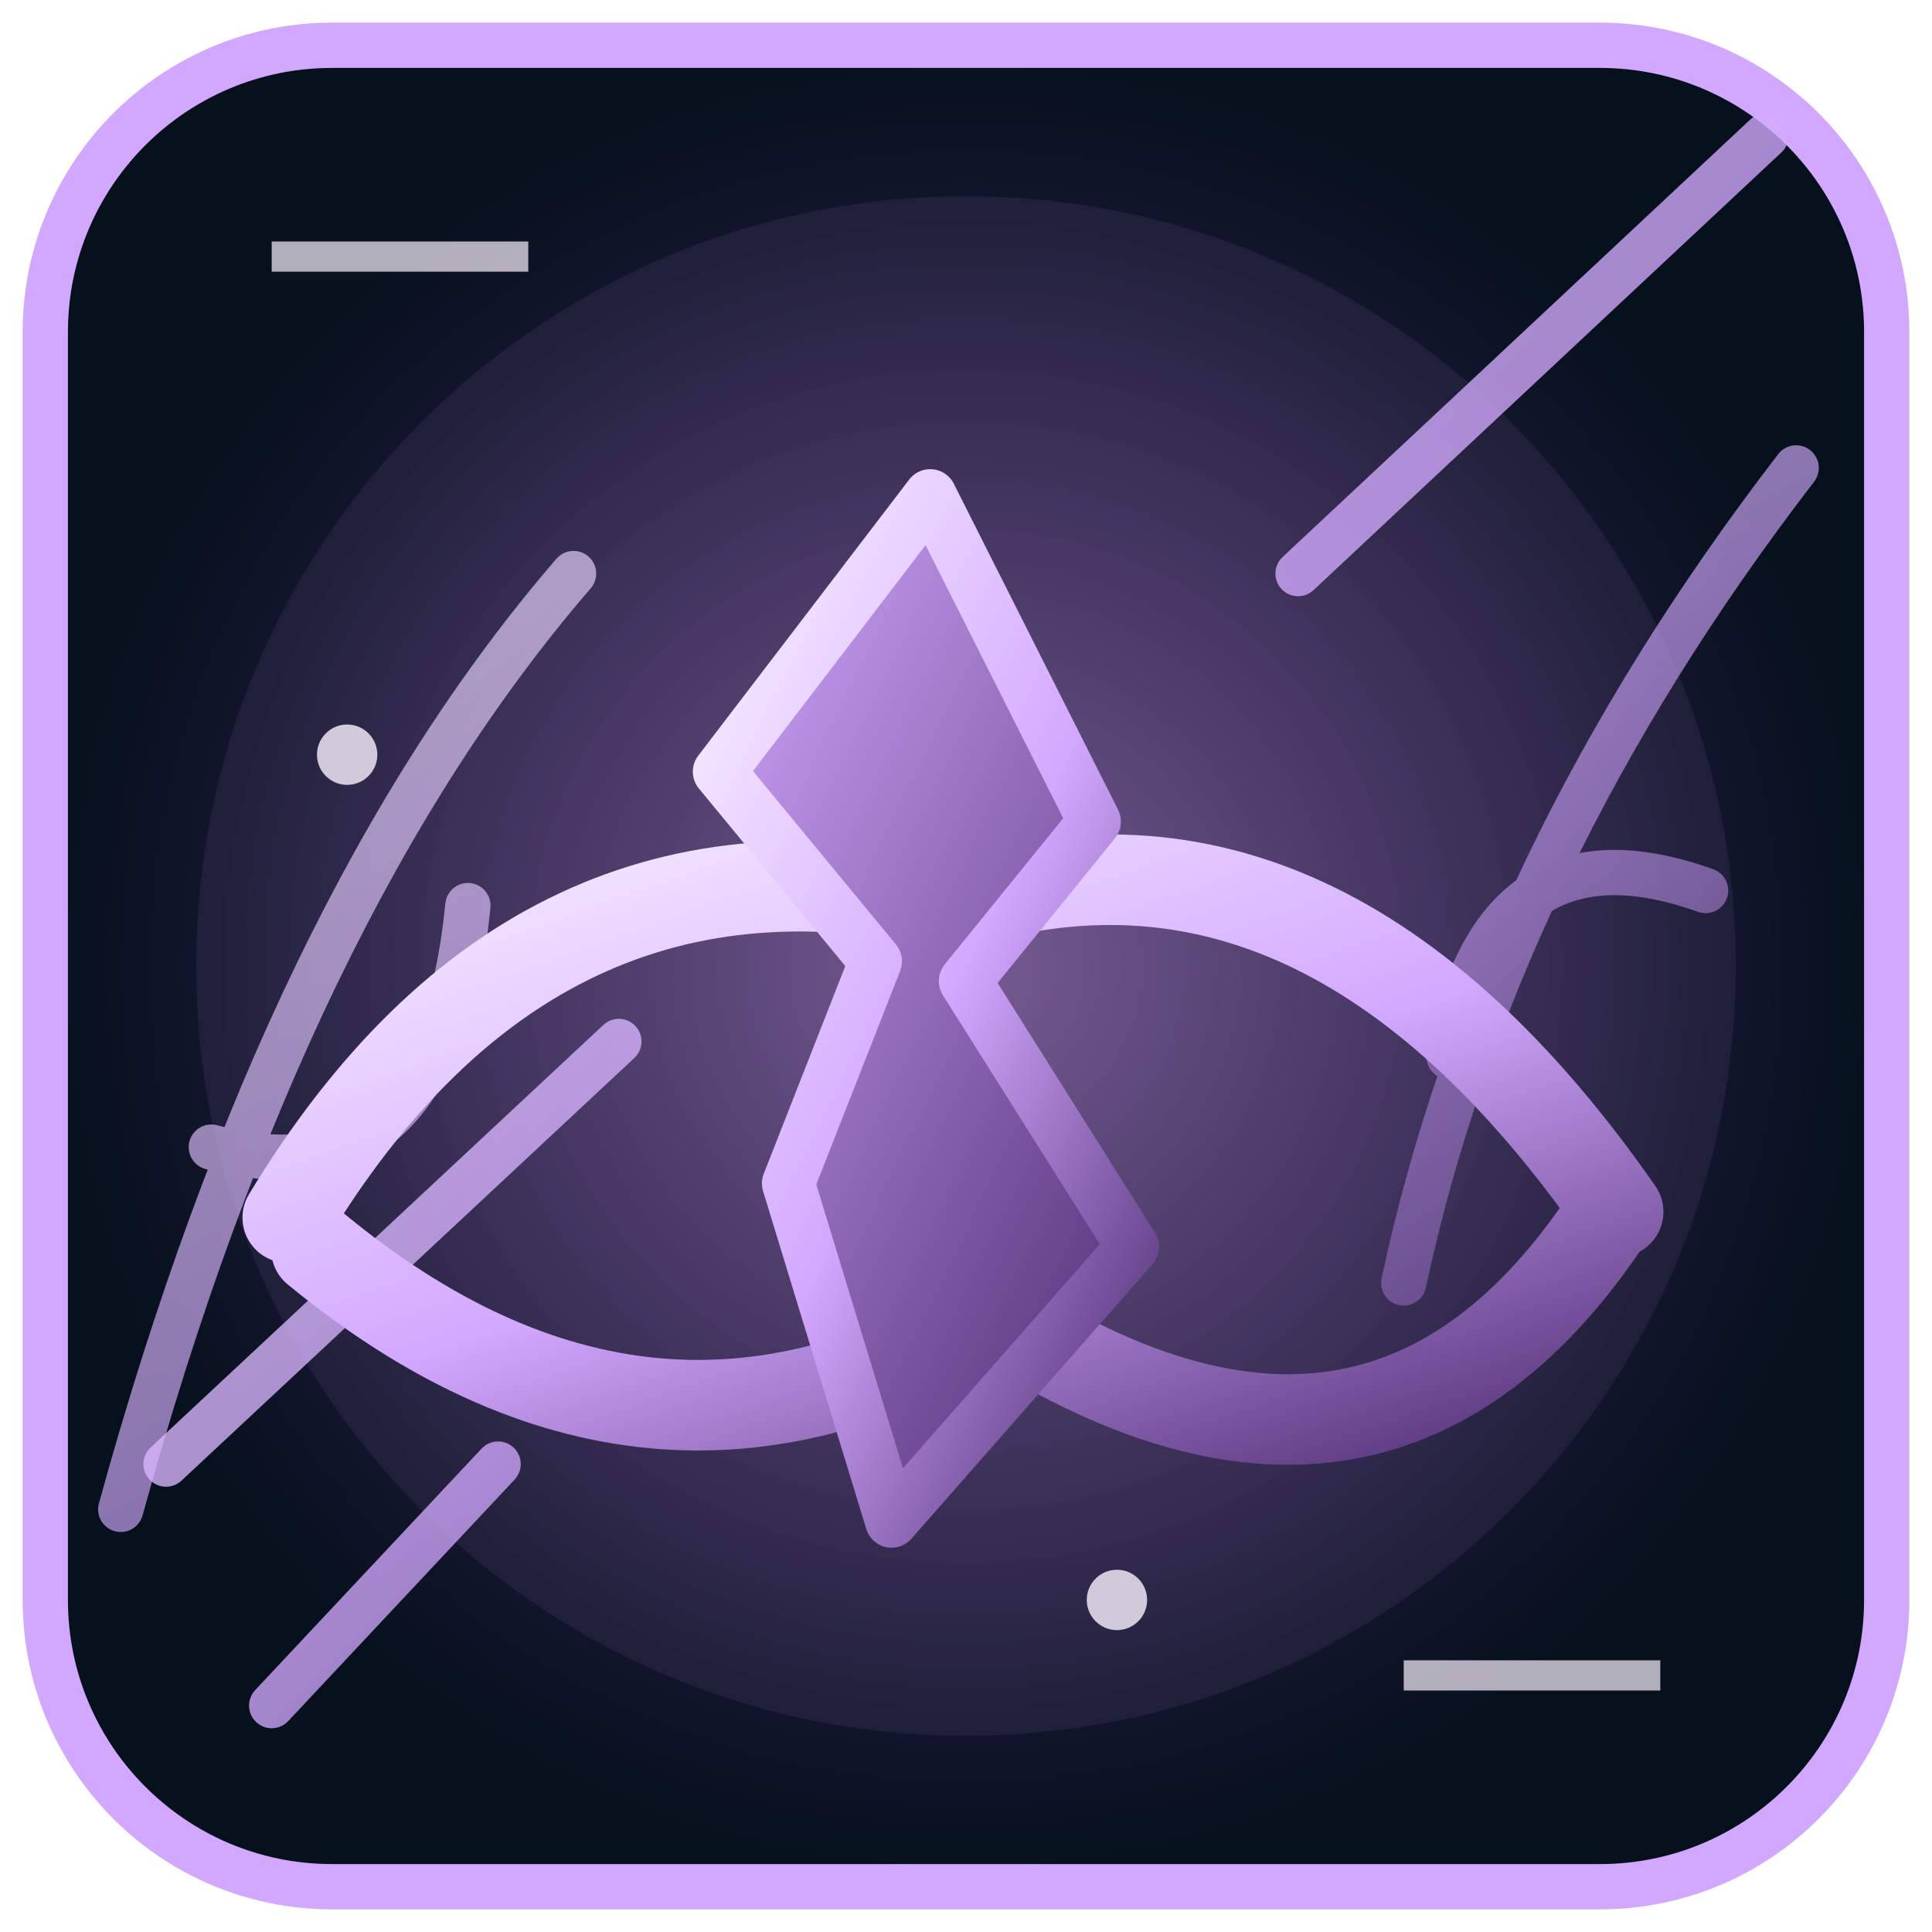
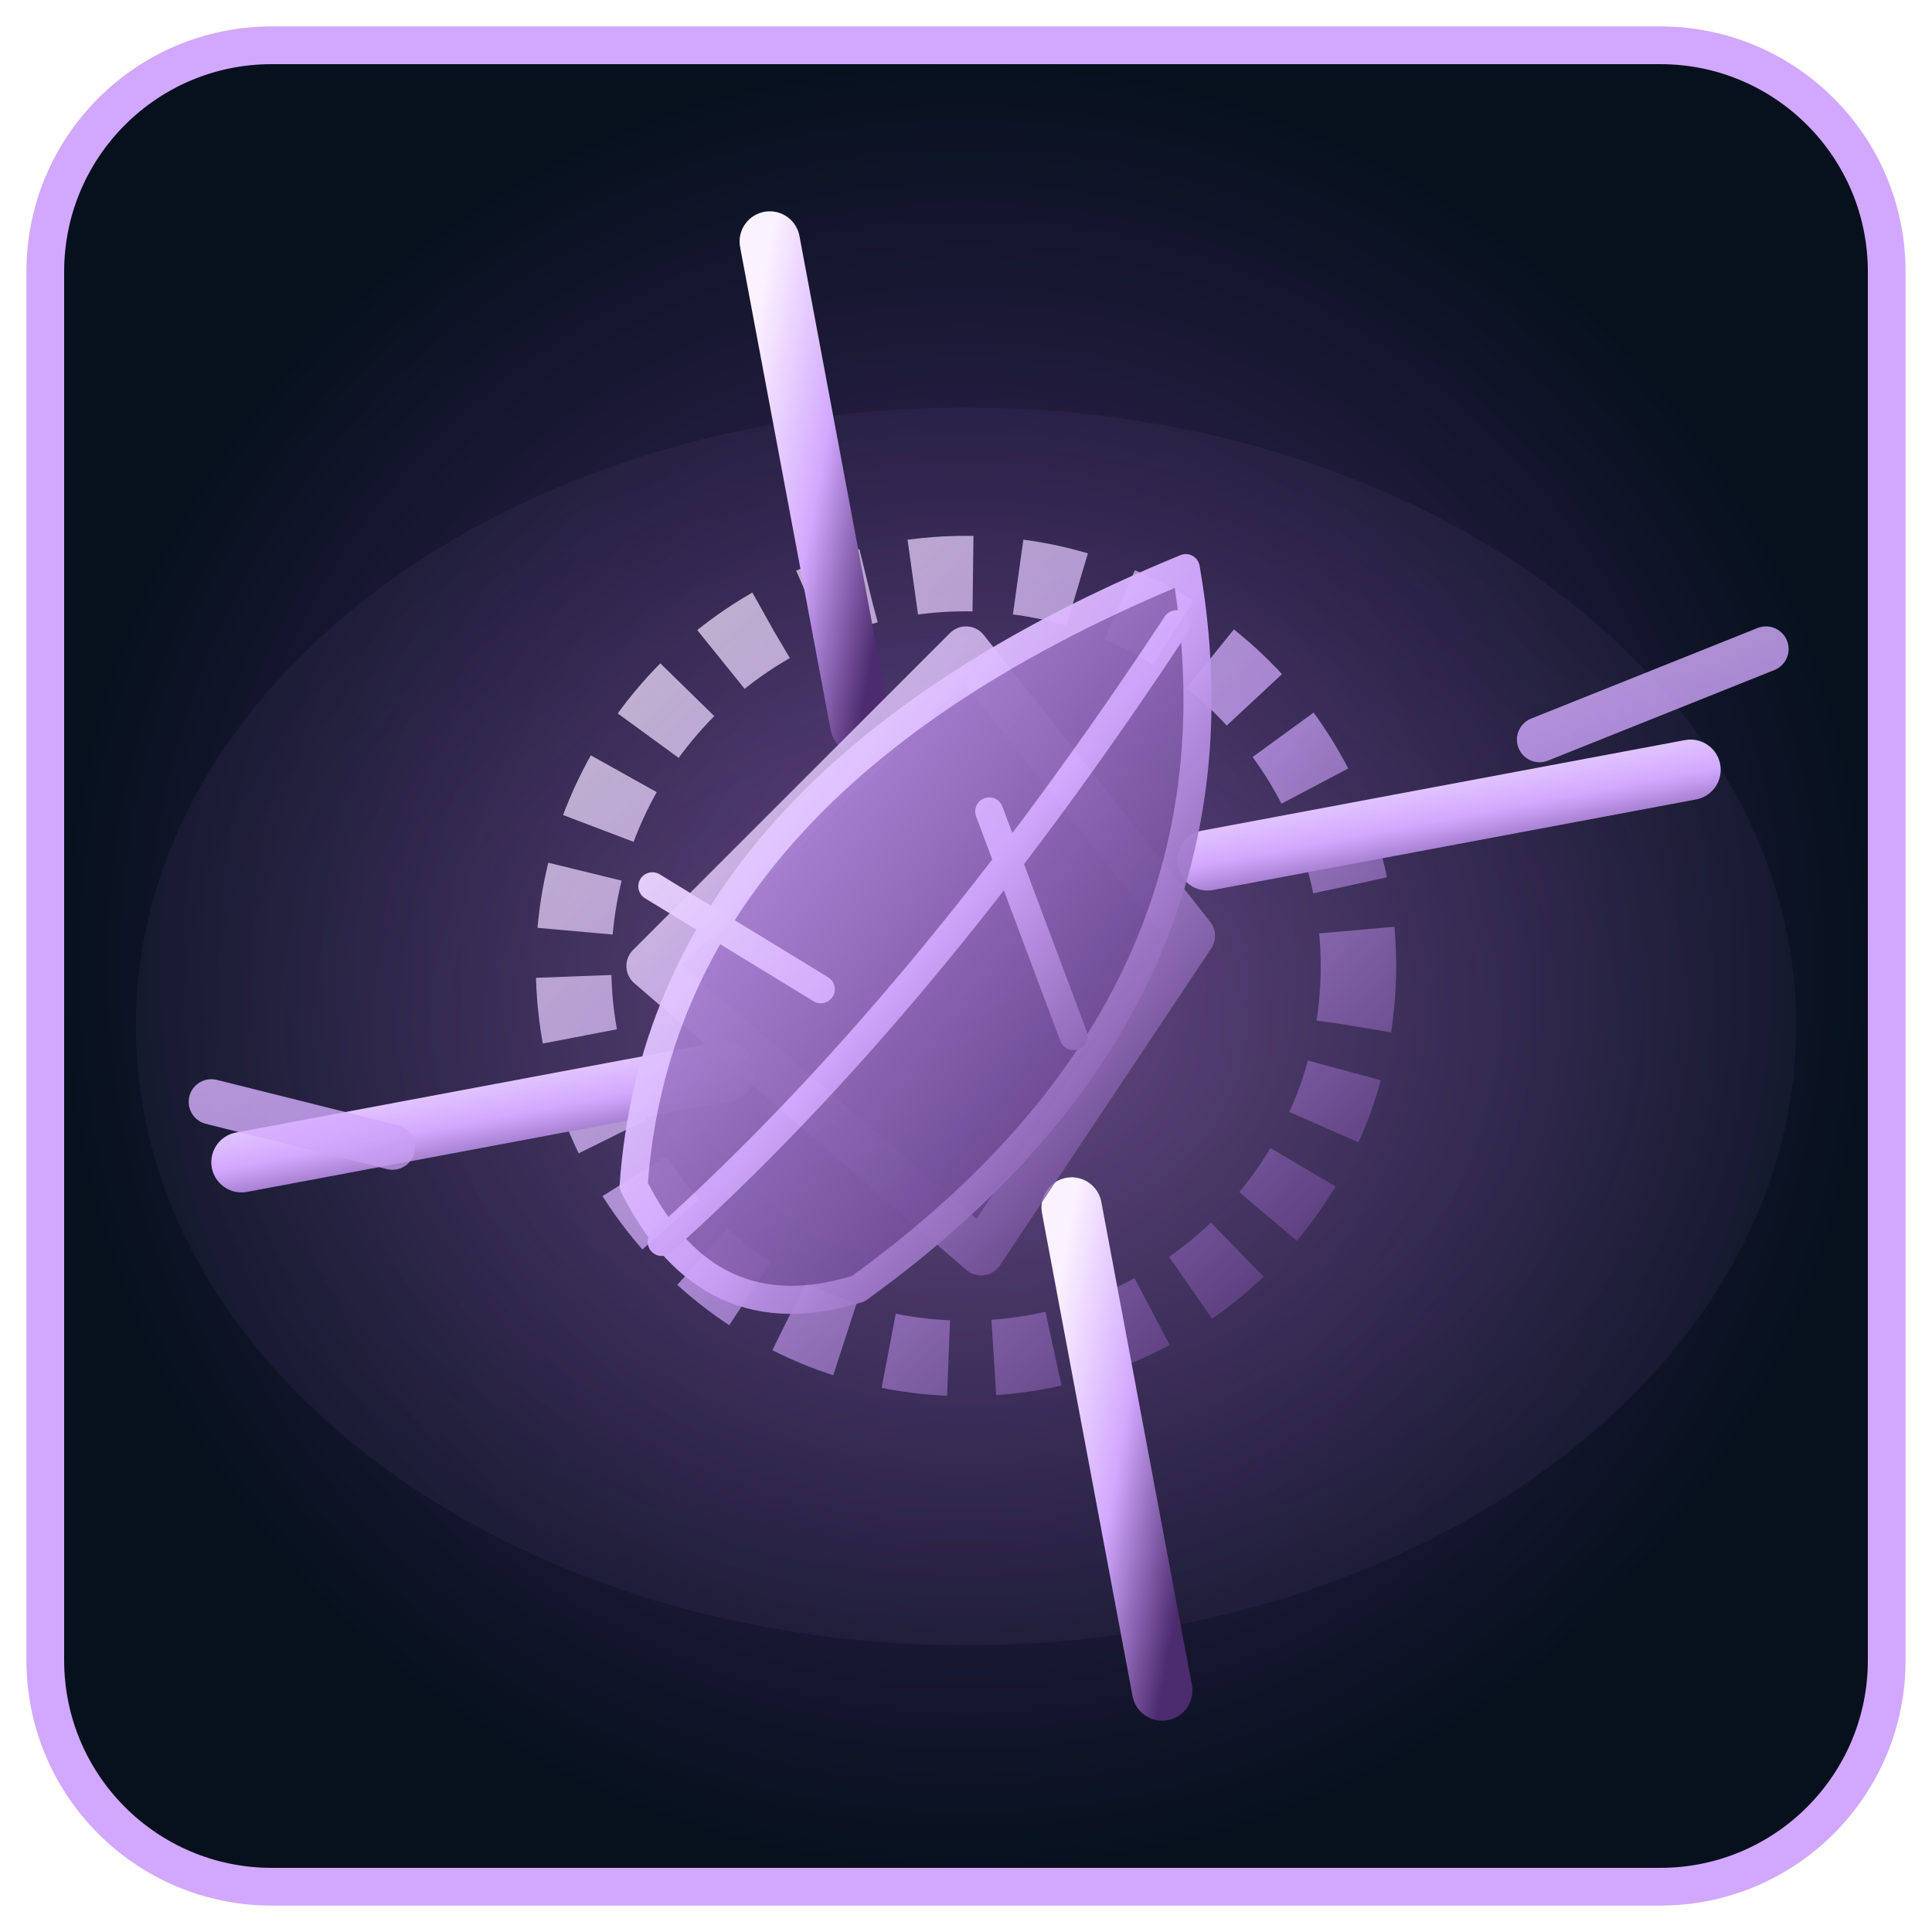
- <svg xmlns="http://www.w3.org/2000/svg" width="128" height="128" viewBox="0 0 128 128" role="img" aria-label="影絲獵人 E 絲線束縛" data-skill-id="yingsi:E">
+ <svg xmlns="http://www.w3.org/2000/svg" width="128" height="128" viewBox="0 0 128 128" role="img" aria-label="影絲獵人 E 絲線束縛" data-skill-id="yingsi:E" data-scene="domain">
  <defs>
    <radialGradient id="ground">
      <stop stop-color="#4c2b6f" />
      <stop offset="1" stop-color="#07111e" />
    </radialGradient>
    <linearGradient id="bright" x2="1" y2="1">
      <stop stop-color="#fbf2ff" />
      <stop offset=".52" stop-color="#d2a8ff" />
      <stop offset="1" stop-color="#4c2b6f" />
    </linearGradient>
    <linearGradient id="metal" x2="1" y2="1">
      <stop stop-color="#d2a8ff" />
      <stop offset="1" stop-color="#4c2b6f" />
    </linearGradient>
    <radialGradient id="accent">
      <stop stop-color="#fbf2ff" stop-opacity=".9" />
      <stop offset="1" stop-color="#d2a8ff" stop-opacity=".25" />
    </radialGradient>
  </defs>
-   <rect x="3" y="3" width="122" height="122" rx="19" fill="url(#ground)" stroke="#d2a8ff" stroke-width="3" />
-   <circle cx="64" cy="64" r="51" fill="url(#accent)" opacity=".27" />
-   <g opacity=".65">
-     <path d="M8 100 Q19 60 38 38 M119 31 Q99 57 93 85 M14 76 Q29 80 31 60 M113 59 Q99 54 96 70" fill="none" stroke="url(#bright)" stroke-width="3" stroke-linecap="round" stroke-linejoin="round" />
+   <rect x="3" y="3" width="122" height="122" rx="15" fill="url(#ground)" stroke="#d2a8ff" stroke-width="2.5" />
+   <ellipse cx="64" cy="68" rx="55" ry="41" fill="url(#accent)" opacity=".18" />
+   <g>
+     <circle cx="64" cy="64" r="26" fill="none" stroke="url(#bright)" stroke-width="5" stroke-dasharray="4 3" opacity=".72" />
+     <path d="M80 57 L112 51" fill="none" stroke="url(#bright)" stroke-width="4" stroke-linecap="round" stroke-linejoin="round" opacity="1" />
+     <path d="M71 80 L77 112" fill="none" stroke="url(#bright)" stroke-width="4" stroke-linecap="round" stroke-linejoin="round" opacity="1" />
+     <path d="M48 71 L16 77" fill="none" stroke="url(#bright)" stroke-width="4" stroke-linecap="round" stroke-linejoin="round" opacity="1" />
+     <path d="M57 48 L51 16" fill="none" stroke="url(#bright)" stroke-width="4" stroke-linecap="round" stroke-linejoin="round" opacity="1" />
+     <path d="M64 43 L79 62 L65 83 L43 64 Z" fill="url(#metal)" stroke="url(#bright)" stroke-width="3" stroke-linejoin="round" opacity="0.8" />
+     <g transform="translate(24 24) scale(.62)" opacity=".95">
+       <path d="M29 88 Q32 45 88 22 Q96 68 53 99 Q37 104 29 88 Z" fill="url(#metal)" stroke="url(#bright)" stroke-width="3" stroke-linejoin="round" opacity="1" />
+       <path d="M32 94 Q60 69 87 28 M49 67 L31 56 M67 48 L76 72" fill="none" stroke="url(#bright)" stroke-width="3" stroke-linecap="round" stroke-linejoin="round" opacity="1" />
+     </g>
+     <path d="M14 73 L26 76 M102 49 L117 43" fill="none" stroke="url(#bright)" stroke-width="3" stroke-linecap="round" stroke-linejoin="round" opacity="0.8" />
  </g>
-   <g opacity=".78">
-     <path d="M11 97 L41 69 M86 38 L117 9 M18 113 L33 97" fill="none" stroke="url(#bright)" stroke-width="3" stroke-linecap="round" stroke-linejoin="round" />
-   </g>
-   <g transform="translate(0 0) rotate(3 64 64)">
-     <path d="M20 83 Q35 55 63 60 Q87 51 108 78 M22 85 Q45 102 67 87 Q93 102 107 79" fill="none" stroke="url(#bright)" stroke-width="6" stroke-linecap="round" stroke-linejoin="round" />
-     <path d="M60 33 L72 54 L64 65 L76 82 L61 101 L53 79 L58 64 L47 52 Z" fill="url(#metal)" stroke="url(#bright)" stroke-width="3.5" stroke-linejoin="round" />
-   </g>
-   <g>
-     <circle cx="23" cy="50" r="2" fill="#fbf2ff" opacity=".8" />
-     <circle cx="96" cy="35" r="0" fill="#fbf2ff" opacity=".8" />
-     <circle cx="74" cy="106" r="2" fill="#fbf2ff" opacity=".8" />
-   </g>
-   <path d="M18 17 L35 17 M93 111 L110 111" stroke="#fbf2ff" stroke-width="2" opacity=".7" />
</svg>
